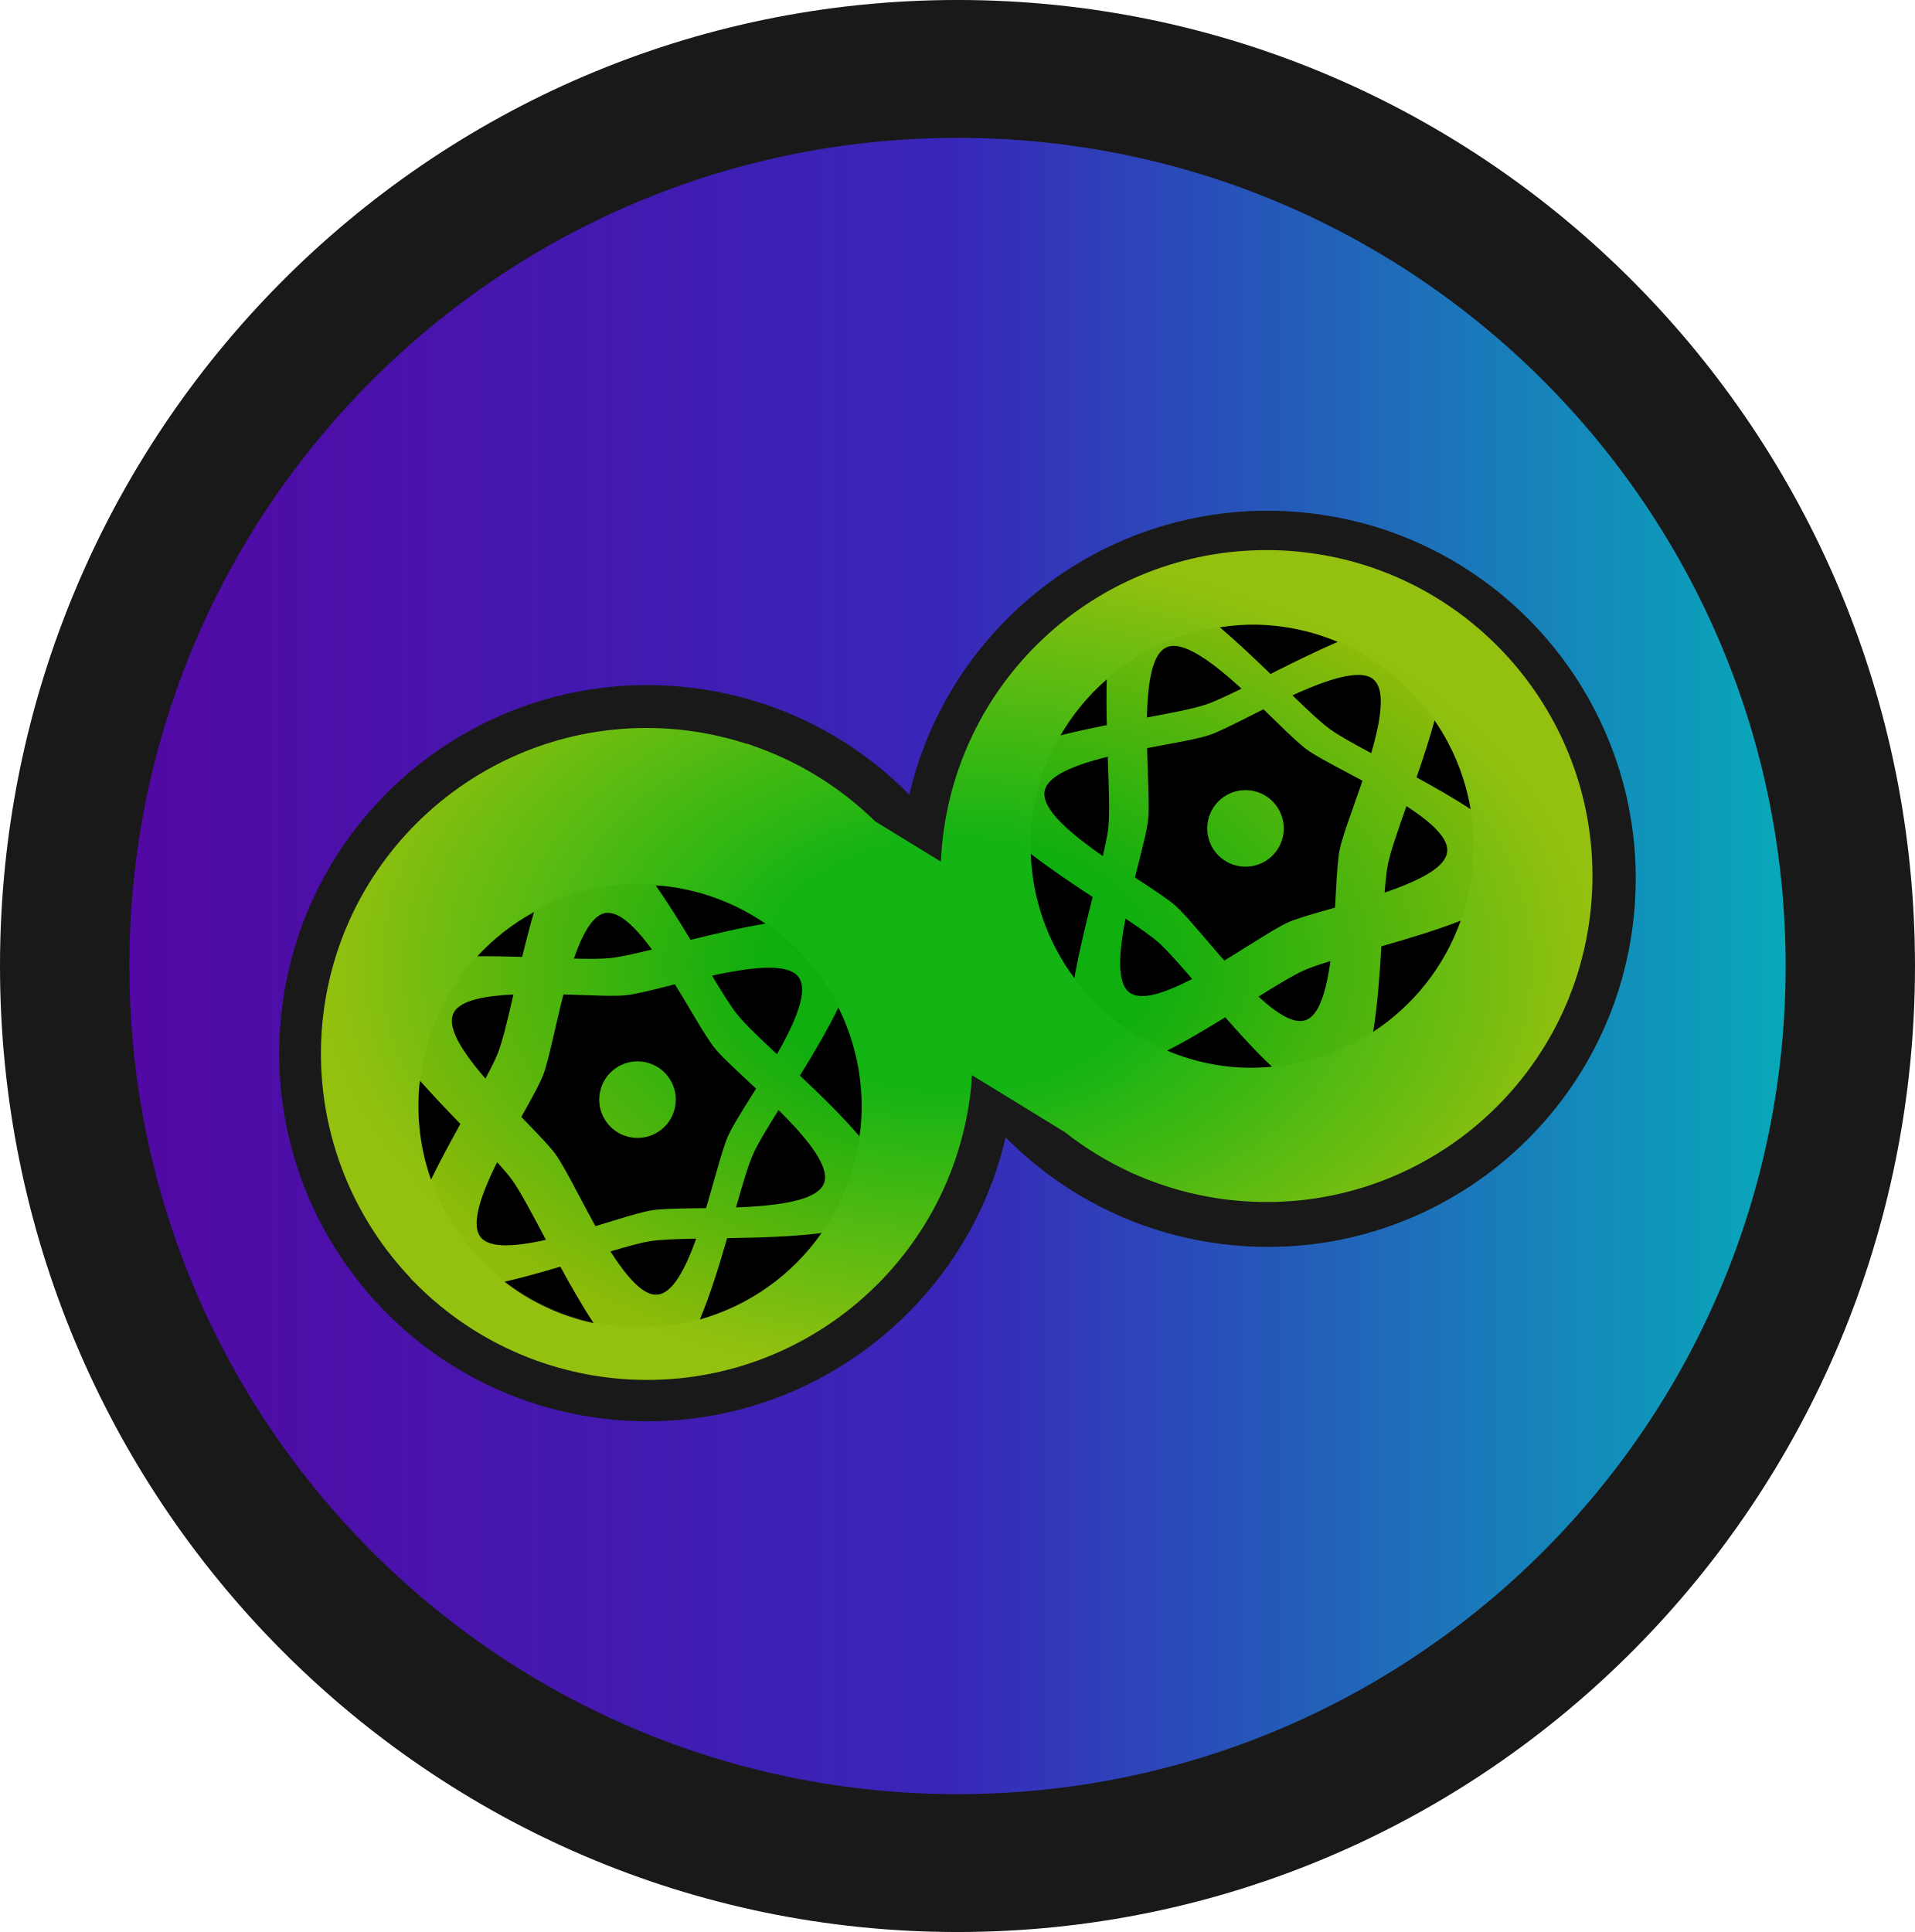
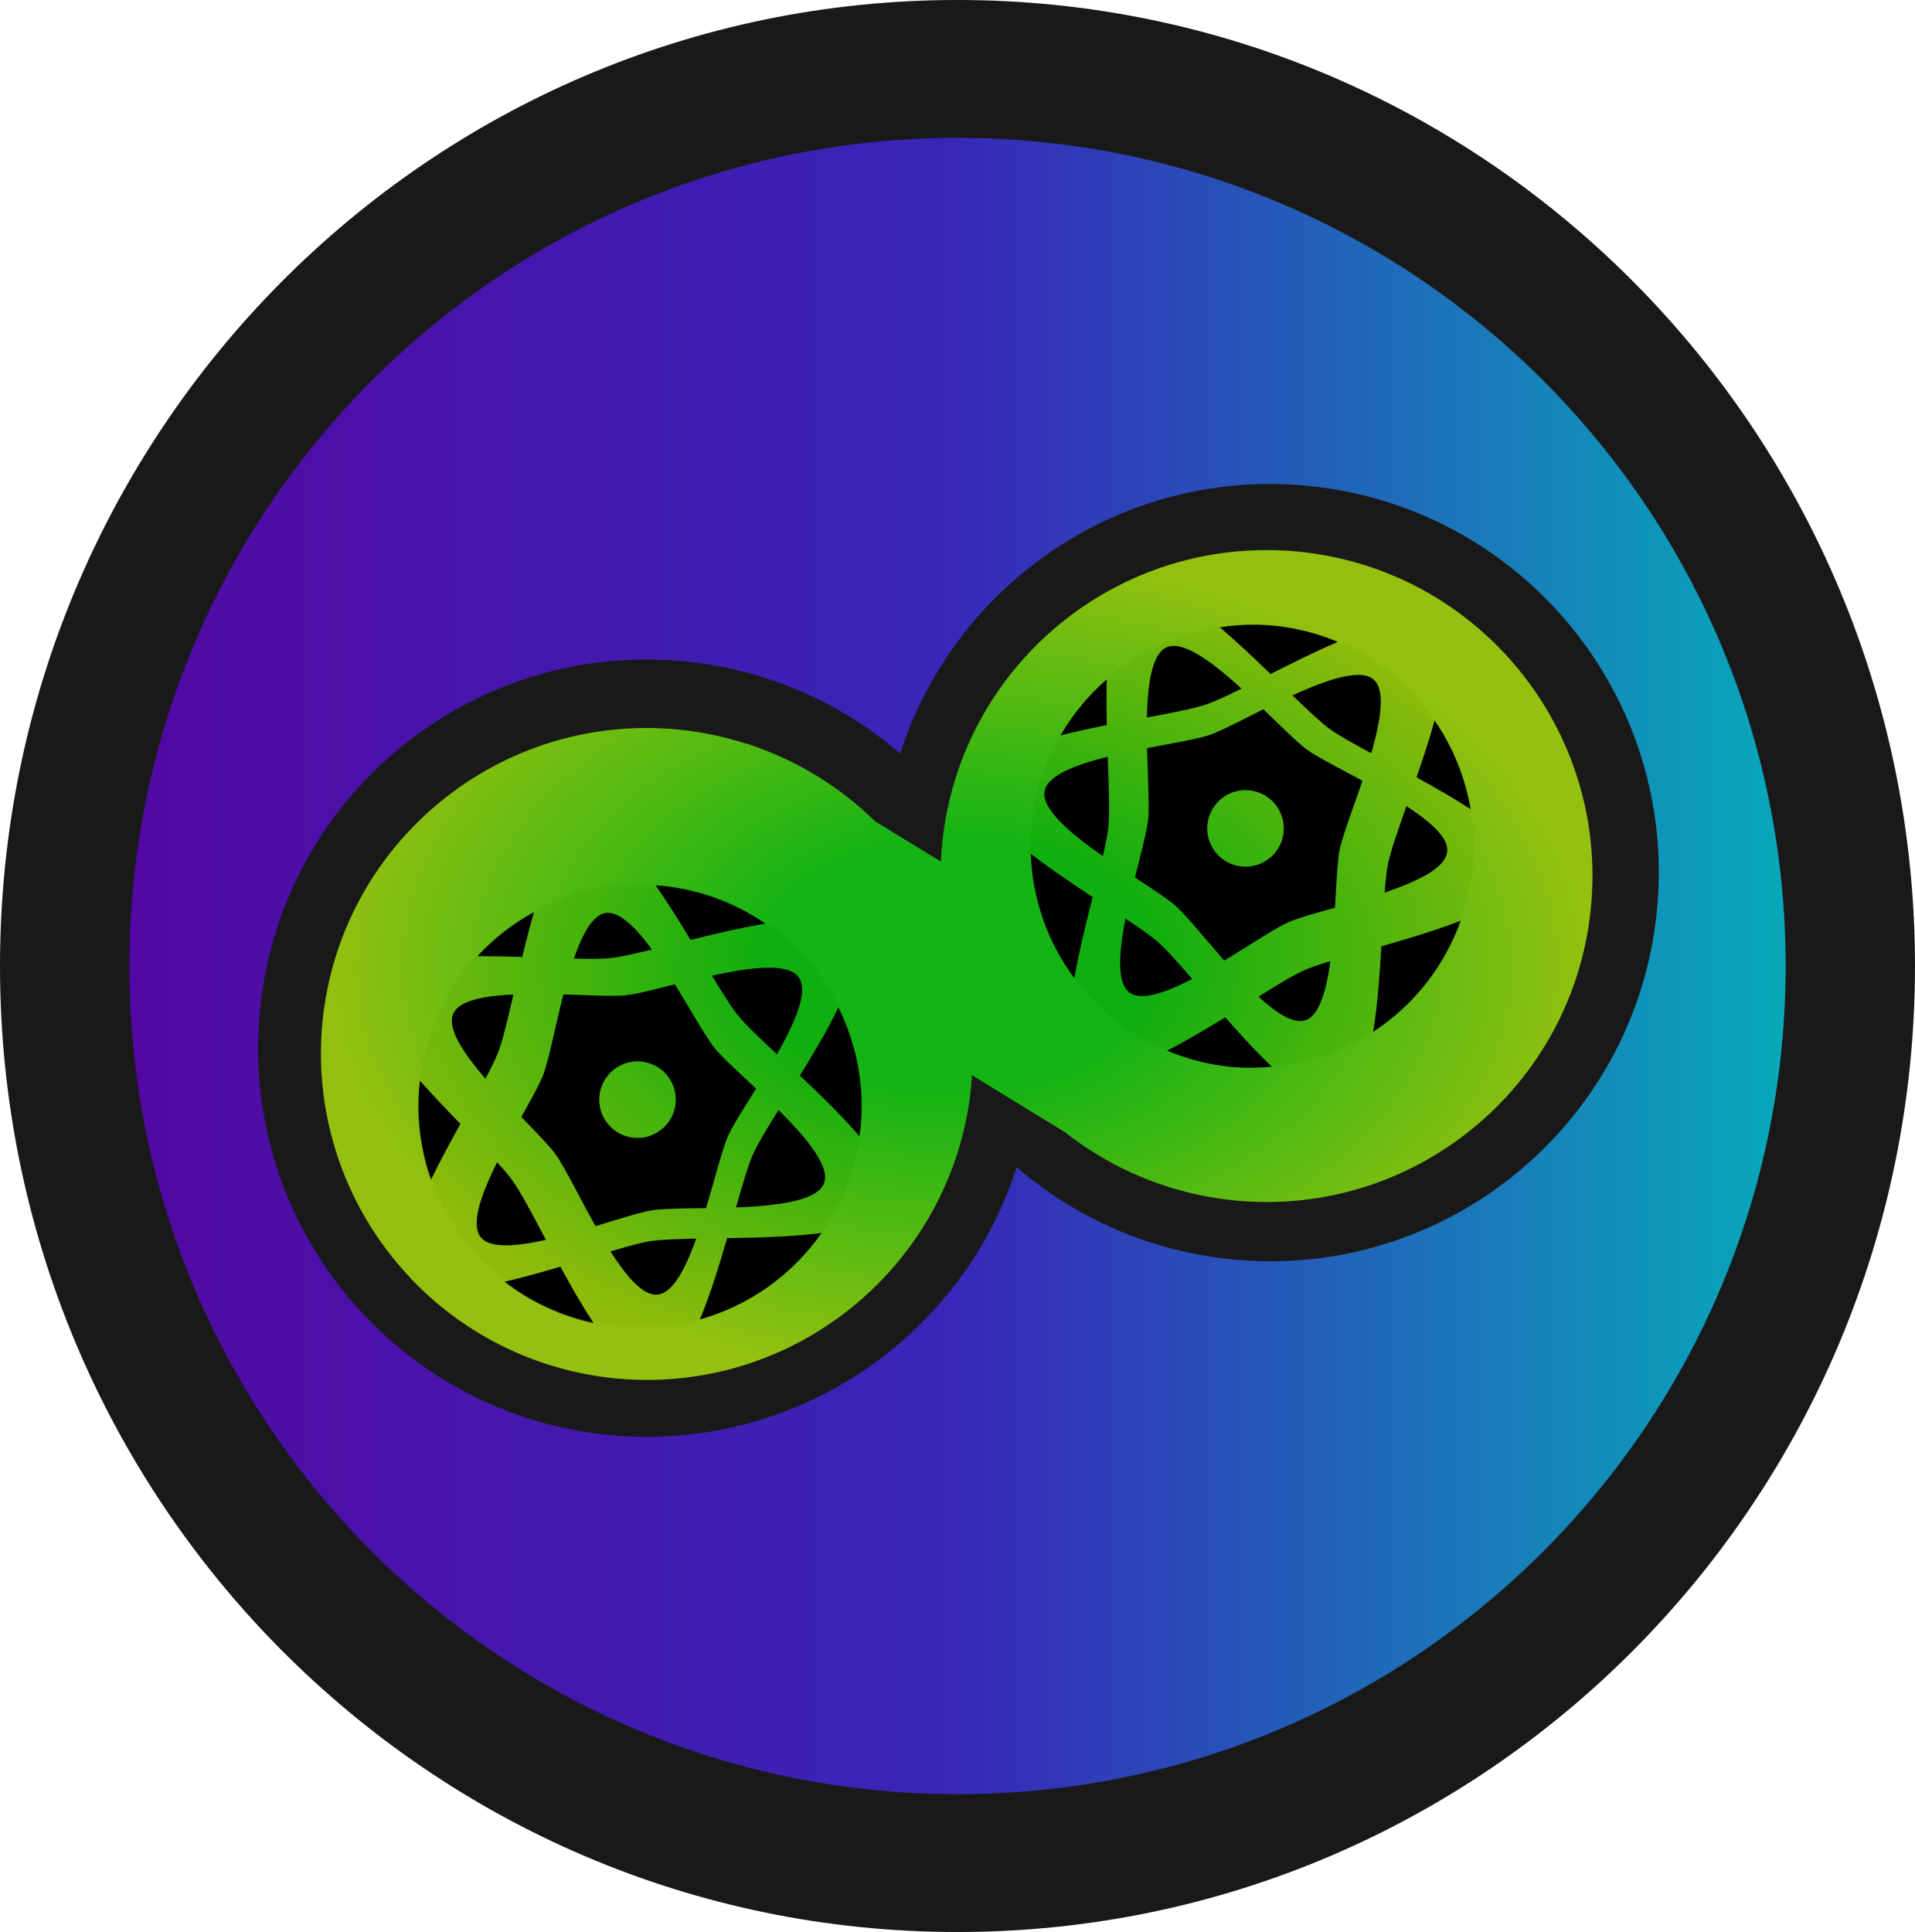
<svg xmlns="http://www.w3.org/2000/svg" xmlns:xlink="http://www.w3.org/1999/xlink" width="63.375mm" height="63.939mm" viewBox="0 0 63.375 63.939" version="1.1" id="svg5">
  <defs id="defs2">
    <linearGradient id="linearGradient8861">
      <stop style="stop-color:#11db13;stop-opacity:0.797;" offset="0.298" id="stop8857" />
      <stop style="stop-color:#b3ea0d;stop-opacity:0.8;" offset="1" id="stop8859" />
    </linearGradient>
    <linearGradient id="linearGradient4805">
      <stop style="stop-color:#6a00df;stop-opacity:0.698;" offset="0" id="stop4801" />
      <stop style="stop-color:#462dfd;stop-opacity:0.702;" offset="0.495" id="stop4809" />
      <stop style="stop-color:#00e6ff;stop-opacity:0.698;" offset="1" id="stop4803" />
    </linearGradient>
    <linearGradient xlink:href="#linearGradient4805" id="linearGradient4807" x1="30.936" y1="82.859" x2="82.874" y2="82.859" gradientUnits="userSpaceOnUse" gradientTransform="matrix(1.055338,0,0,1.055338,-3.007305,-4.088698)" />
    <radialGradient xlink:href="#linearGradient8861" id="radialGradient8863" cx="60.393" cy="137.687" fx="60.393" fy="137.687" r="21.042" gradientTransform="matrix(1,0,0,0.6525907,-2.450139,-7.562632)" gradientUnits="userSpaceOnUse" />
  </defs>
  <g id="layer1" transform="translate(-25.35899,-51.38539)">
    <ellipse style="fill:#191919;fill-opacity:1;stroke-width:0.545" id="path273-3" cx="57.047" cy="83.355" rx="31.688" ry="31.97" />
    <circle style="fill:url(#linearGradient4807);fill-opacity:1;stroke-width:0.47" id="path273" cx="57.047" cy="83.355" r="27.407" />
-     <g id="g12450" transform="translate(-0.3376528,0.4269233)">
-       <circle style="fill:#191919;fill-opacity:1;stroke-width:0.209" id="path273-5-0" cx="-75.294" cy="-72.898" r="12.181" transform="rotate(-174.277)" />
-       <circle style="fill:#191919;fill-opacity:1;stroke-width:0.209" id="path273-5-0-9" cx="-55.441" cy="-80.687" r="12.181" transform="rotate(-174.277)" />
-       <g id="g8913" transform="translate(-0.5852355,0.604479)">
+     <g id="g12969">
+       <circle style="fill:#191919;fill-opacity:1;stroke-width:0.22" id="path273-5-0-9" cx="-55.112" cy="-80.982" r="12.861" transform="rotate(-174.277)" />
+       <circle style="fill:#191919;fill-opacity:1;stroke-width:0.22" id="path273-5-0-9-9" cx="-75.063" cy="-73.144" r="12.861" transform="rotate(-174.277)" />
+       <g id="g8913" transform="translate(-0.9228883,1.031402)">
        <circle style="fill:#000000;stroke-width:0.126" id="path273-5-3-6" cx="-55.907" cy="-81.77" r="7.336" transform="rotate(-174.277)" />
        <circle style="fill:#000000;stroke-width:0.126" id="path273-5-3-6-8" cx="-75.194" cy="-71.21" r="7.336" transform="rotate(-174.277)" />
        <path id="path506-6-2" style="fill:url(#radialGradient8863);fill-opacity:1;stroke-width:0.34" d="m 68.216,68.559 a 10.788,10.788 0 0 0 -10.753,9.713 10.788,10.788 0 0 0 -0.043,0.597 l -2.177,-1.334 a 10.788,10.788 0 0 0 -4.128,-2.529 c -0.046,-0.025 -0.093,-0.038 -0.14,-0.041 a 10.788,10.788 0 0 0 -2.21,-0.464 10.788,10.788 0 0 0 -11.81,9.658 10.788,10.788 0 0 0 2.897,8.474 c 0.009,0.013 0.018,0.027 0.028,0.039 0.027,0.034 0.058,0.064 0.091,0.092 a 10.788,10.788 0 0 0 6.642,3.204 10.788,10.788 0 0 0 11.81,-9.658 10.788,10.788 0 0 0 0.024,-0.374 l 3.078,1.887 a 10.788,10.788 0 0 0 2.146,1.315 l 0.023,0.015 c 0.035,0.021 0.07,0.035 0.106,0.044 a 10.788,10.788 0 0 0 3.321,0.883 10.788,10.788 0 0 0 11.809,-9.658 10.788,10.788 0 0 0 -9.658,-11.81 10.788,10.788 0 0 0 -1.057,-0.054 z m -0.312,2.469 a 7.336,7.336 0 0 1 0.548,0.034 7.336,7.336 0 0 1 2.103,0.535 c -0.747,0.322 -1.521,0.707 -2.226,1.062 -0.535,-0.518 -1.11,-1.062 -1.676,-1.544 a 7.336,7.336 0 0 1 1.252,-0.088 z m -2.801,0.702 c 0.019,-4.5e-4 0.039,-5.1e-4 0.059,5.1e-4 0.02,0.001 0.04,0.003 0.061,0.005 0.021,0.002 0.042,0.006 0.063,0.01 0.021,0.004 0.043,0.009 0.065,0.014 0.022,0.005 0.044,0.012 0.067,0.019 0.022,0.007 0.045,0.014 0.068,0.022 0.046,0.016 0.093,0.035 0.141,0.057 0.048,0.021 0.097,0.045 0.147,0.071 0.05,0.026 0.101,0.054 0.152,0.085 0.051,0.03 0.104,0.063 0.157,0.097 0.053,0.034 0.107,0.07 0.161,0.108 0.054,0.038 0.109,0.077 0.164,0.118 0.055,0.041 0.11,0.084 0.166,0.128 0.056,0.044 0.112,0.089 0.169,0.135 0.057,0.046 0.114,0.093 0.171,0.142 0.057,0.048 0.114,0.098 0.171,0.148 0.057,0.05 0.114,0.101 0.171,0.152 0.038,0.034 0.075,0.069 0.112,0.103 -0.482,0.238 -0.891,0.43 -1.18,0.527 -0.407,0.138 -1.121,0.273 -1.95,0.428 0.001,-0.058 0.002,-0.116 0.005,-0.173 0.002,-0.075 0.006,-0.149 0.009,-0.222 0.003,-0.073 0.007,-0.145 0.014,-0.215 0.005,-0.071 0.011,-0.141 0.018,-0.209 0.007,-0.068 0.014,-0.135 0.022,-0.201 0.008,-0.066 0.018,-0.13 0.027,-0.192 0.011,-0.062 0.022,-0.122 0.034,-0.181 0.012,-0.059 0.025,-0.115 0.039,-0.17 0.015,-0.054 0.03,-0.107 0.046,-0.157 0.016,-0.05 0.034,-0.098 0.053,-0.143 0.009,-0.023 0.019,-0.044 0.029,-0.066 0.01,-0.021 0.021,-0.042 0.032,-0.061 0.011,-0.02 0.021,-0.04 0.033,-0.058 0.011,-0.018 0.023,-0.036 0.035,-0.053 0.012,-0.017 0.024,-0.033 0.037,-0.049 0.013,-0.016 0.026,-0.03 0.039,-0.045 0.014,-0.014 0.027,-0.027 0.042,-0.039 0.014,-0.012 0.029,-0.024 0.043,-0.035 0.015,-0.011 0.03,-0.021 0.046,-0.029 0.016,-0.009 0.032,-0.017 0.048,-0.024 0.017,-0.007 0.033,-0.014 0.05,-0.02 0.017,-0.005 0.035,-0.01 0.053,-0.014 0.018,-0.004 0.037,-0.007 0.055,-0.009 0.019,-0.002 0.037,-0.003 0.057,-0.004 z m 6.136,0.959 c 0.024,2.2e-4 0.047,8.9e-4 0.069,0.002 0.023,0.001 0.045,0.003 0.066,0.006 0.022,0.003 0.042,0.006 0.062,0.01 0.021,0.004 0.041,0.008 0.06,0.013 0.019,0.005 0.038,0.011 0.056,0.017 0.018,0.006 0.036,0.013 0.053,0.021 0.017,0.008 0.034,0.016 0.05,0.025 0.016,0.009 0.031,0.018 0.046,0.029 0.015,0.01 0.029,0.022 0.042,0.034 0.013,0.012 0.026,0.024 0.038,0.038 0.012,0.013 0.024,0.027 0.035,0.042 0.011,0.015 0.021,0.03 0.031,0.046 0.01,0.016 0.019,0.033 0.028,0.05 0.008,0.017 0.017,0.036 0.024,0.054 0.007,0.019 0.015,0.037 0.021,0.057 0.007,0.02 0.012,0.041 0.018,0.061 0.005,0.021 0.01,0.042 0.014,0.065 0.004,0.022 0.008,0.045 0.011,0.069 0.003,0.023 0.006,0.046 0.008,0.071 0.004,0.049 0.007,0.1 0.008,0.152 9.3e-4,0.052 -7e-5,0.107 -0.004,0.163 -0.003,0.056 -0.007,0.115 -0.013,0.174 -0.006,0.059 -0.013,0.12 -0.022,0.183 -0.009,0.062 -0.019,0.126 -0.03,0.191 -0.012,0.065 -0.025,0.131 -0.039,0.198 -0.014,0.067 -0.03,0.135 -0.046,0.205 -0.016,0.069 -0.034,0.139 -0.052,0.21 -0.018,0.071 -0.037,0.142 -0.057,0.214 -0.018,0.063 -0.036,0.127 -0.054,0.191 -0.584,-0.312 -1.079,-0.586 -1.367,-0.796 -0.301,-0.219 -0.735,-0.629 -1.238,-1.117 0.016,-0.008 0.033,-0.016 0.049,-0.023 0.07,-0.032 0.139,-0.064 0.209,-0.094 0.069,-0.031 0.139,-0.06 0.208,-0.089 0.069,-0.029 0.137,-0.057 0.205,-0.084 0.068,-0.027 0.136,-0.053 0.202,-0.079 0.067,-0.025 0.132,-0.049 0.197,-0.071 0.065,-0.023 0.129,-0.044 0.192,-0.064 0.063,-0.02 0.125,-0.038 0.186,-0.055 0.061,-0.017 0.12,-0.032 0.178,-0.045 0.058,-0.014 0.115,-0.025 0.171,-0.035 0.055,-0.01 0.109,-0.018 0.162,-0.024 0.052,-0.006 0.103,-0.01 0.151,-0.012 0.024,-9.5e-4 0.048,-6.8e-4 0.072,-5.2e-4 z m -8.329,0.149 c -0.014,0.494 -0.01,1.007 0.002,1.513 -0.515,0.103 -1.036,0.214 -1.532,0.34 a 7.336,7.336 0 0 1 1.53,-1.853 z m 5.188,0.992 c 0.159,0.154 0.319,0.309 0.465,0.451 0.099,0.096 0.195,0.189 0.286,0.276 0.091,0.087 0.179,0.17 0.26,0.245 0.082,0.075 0.159,0.144 0.229,0.204 0.035,0.03 0.069,0.058 0.101,0.084 0.032,0.026 0.063,0.05 0.092,0.071 0.029,0.021 0.061,0.043 0.096,0.066 0.035,0.023 0.072,0.047 0.111,0.071 0.079,0.049 0.168,0.101 0.265,0.156 0.097,0.055 0.202,0.112 0.313,0.173 0.111,0.06 0.229,0.123 0.351,0.188 0.222,0.118 0.462,0.245 0.705,0.376 -0.024,0.071 -0.048,0.142 -0.072,0.212 -0.099,0.288 -0.199,0.568 -0.291,0.829 -0.046,0.13 -0.09,0.256 -0.131,0.375 -0.041,0.12 -0.079,0.234 -0.113,0.34 -0.034,0.106 -0.064,0.204 -0.089,0.294 -0.013,0.045 -0.024,0.087 -0.034,0.127 -0.01,0.04 -0.019,0.078 -0.026,0.113 -0.007,0.035 -0.013,0.073 -0.02,0.114 -0.006,0.041 -0.012,0.085 -0.018,0.131 -0.011,0.092 -0.021,0.194 -0.03,0.305 -0.009,0.111 -0.018,0.23 -0.026,0.357 -0.008,0.126 -0.015,0.259 -0.024,0.397 -0.011,0.191 -0.023,0.401 -0.035,0.607 -0.097,0.027 -0.201,0.058 -0.294,0.084 -0.133,0.038 -0.261,0.073 -0.382,0.109 -0.121,0.035 -0.236,0.07 -0.342,0.103 -0.106,0.033 -0.204,0.066 -0.292,0.097 -0.044,0.016 -0.085,0.03 -0.124,0.045 -0.038,0.015 -0.074,0.03 -0.107,0.044 -0.033,0.015 -0.068,0.031 -0.105,0.05 -0.037,0.018 -0.076,0.039 -0.117,0.061 -0.082,0.044 -0.171,0.095 -0.267,0.151 -0.096,0.056 -0.199,0.119 -0.306,0.185 -0.108,0.066 -0.221,0.136 -0.338,0.209 -0.235,0.147 -0.486,0.305 -0.745,0.465 -0.081,0.05 -0.163,0.099 -0.245,0.148 -0.056,-0.064 -0.113,-0.128 -0.168,-0.192 -0.2,-0.23 -0.393,-0.457 -0.573,-0.667 -0.09,-0.105 -0.177,-0.206 -0.26,-0.301 -0.083,-0.095 -0.162,-0.185 -0.237,-0.268 -0.075,-0.083 -0.145,-0.158 -0.21,-0.224 -0.033,-0.033 -0.064,-0.064 -0.094,-0.093 -0.03,-0.029 -0.058,-0.055 -0.085,-0.079 -0.027,-0.024 -0.057,-0.049 -0.089,-0.074 -0.032,-0.026 -0.067,-0.053 -0.104,-0.081 -0.074,-0.056 -0.158,-0.116 -0.249,-0.179 -0.091,-0.064 -0.191,-0.131 -0.296,-0.201 -0.105,-0.07 -0.216,-0.143 -0.332,-0.219 -0.082,-0.054 -0.174,-0.114 -0.26,-0.171 0.053,-0.214 0.107,-0.429 0.157,-0.626 0.034,-0.134 0.066,-0.263 0.097,-0.386 0.03,-0.123 0.057,-0.239 0.082,-0.348 0.024,-0.109 0.045,-0.21 0.062,-0.301 0.009,-0.046 0.016,-0.089 0.022,-0.13 0.006,-0.041 0.011,-0.079 0.016,-0.115 0.004,-0.036 0.007,-0.074 0.01,-0.116 0.002,-0.041 0.004,-0.086 0.006,-0.132 0.002,-0.093 0.003,-0.196 0.003,-0.307 -7.9e-4,-0.111 -0.003,-0.231 -0.007,-0.358 -0.003,-0.126 -0.008,-0.259 -0.012,-0.397 -0.01,-0.277 -0.021,-0.573 -0.029,-0.878 -0.002,-0.062 -0.003,-0.124 -0.004,-0.187 0.268,-0.052 0.533,-0.101 0.778,-0.147 0.136,-0.025 0.267,-0.05 0.391,-0.074 0.124,-0.024 0.242,-0.048 0.35,-0.071 0.109,-0.024 0.209,-0.047 0.299,-0.07 0.045,-0.011 0.087,-0.023 0.127,-0.035 0.04,-0.011 0.077,-0.023 0.111,-0.034 0.034,-0.011 0.07,-0.025 0.109,-0.04 0.039,-0.015 0.079,-0.032 0.122,-0.05 0.086,-0.036 0.179,-0.079 0.28,-0.126 0.101,-0.047 0.208,-0.1 0.321,-0.156 0.113,-0.056 0.233,-0.116 0.356,-0.178 0.192,-0.097 0.401,-0.202 0.609,-0.306 z m 5.662,0.368 a 7.336,7.336 0 0 1 1.192,2.936 c -0.553,-0.362 -1.176,-0.717 -1.79,-1.052 0.214,-0.62 0.427,-1.266 0.597,-1.885 z m -10.818,1.198 c 0.035,0.988 0.071,1.856 0.02,2.34 -0.025,0.238 -0.094,0.568 -0.182,0.949 -0.058,-0.041 -0.117,-0.081 -0.175,-0.122 -0.063,-0.045 -0.124,-0.089 -0.186,-0.134 -0.061,-0.045 -0.122,-0.09 -0.181,-0.135 -0.059,-0.045 -0.118,-0.09 -0.176,-0.135 -0.057,-0.045 -0.114,-0.09 -0.168,-0.135 -0.055,-0.045 -0.109,-0.09 -0.161,-0.135 -0.052,-0.045 -0.102,-0.09 -0.151,-0.134 -0.049,-0.045 -0.096,-0.089 -0.141,-0.133 -0.045,-0.044 -0.088,-0.088 -0.129,-0.132 -0.041,-0.044 -0.08,-0.087 -0.116,-0.13 -0.036,-0.043 -0.07,-0.085 -0.101,-0.128 -0.031,-0.042 -0.06,-0.084 -0.086,-0.126 -0.013,-0.021 -0.025,-0.041 -0.037,-0.061 -0.012,-0.02 -0.022,-0.041 -0.033,-0.061 -0.011,-0.02 -0.019,-0.04 -0.028,-0.06 -0.009,-0.02 -0.016,-0.04 -0.023,-0.059 -0.007,-0.019 -0.013,-0.039 -0.018,-0.058 -0.005,-0.019 -0.01,-0.038 -0.014,-0.057 -0.003,-0.019 -0.006,-0.038 -0.008,-0.057 -0.002,-0.019 -0.004,-0.037 -0.004,-0.056 -1.14e-4,-0.018 6.9e-4,-0.036 0.002,-0.054 0.002,-0.018 0.005,-0.036 0.008,-0.053 0.004,-0.018 0.008,-0.035 0.013,-0.053 0.006,-0.017 0.011,-0.034 0.019,-0.051 0.007,-0.017 0.016,-0.034 0.025,-0.051 0.009,-0.017 0.019,-0.032 0.029,-0.049 0.011,-0.016 0.023,-0.032 0.035,-0.048 0.012,-0.016 0.025,-0.031 0.039,-0.046 0.014,-0.015 0.029,-0.031 0.044,-0.046 0.016,-0.015 0.032,-0.03 0.049,-0.045 0.017,-0.015 0.035,-0.029 0.053,-0.043 0.019,-0.014 0.038,-0.029 0.058,-0.043 0.04,-0.028 0.082,-0.056 0.128,-0.083 0.045,-0.027 0.093,-0.053 0.143,-0.079 0.05,-0.026 0.103,-0.051 0.157,-0.075 0.055,-0.025 0.111,-0.049 0.169,-0.072 0.059,-0.024 0.119,-0.046 0.181,-0.069 0.062,-0.022 0.125,-0.044 0.191,-0.066 0.065,-0.021 0.132,-0.042 0.201,-0.062 0.068,-0.02 0.137,-0.04 0.208,-0.06 0.07,-0.019 0.142,-0.039 0.214,-0.058 0.043,-0.011 0.087,-0.022 0.131,-0.033 z m 4.549,1.107 a 1.267,1.267 0 0 0 -1.227,0.996 1.267,1.267 0 0 0 0.966,1.509 1.267,1.267 0 0 0 1.509,-0.966 1.267,1.267 0 0 0 -0.966,-1.509 1.267,1.267 0 0 0 -0.282,-0.029 z m 5.338,0.53 c 0.06,0.039 0.119,0.079 0.177,0.118 0.059,0.04 0.116,0.079 0.172,0.119 0.056,0.04 0.11,0.08 0.163,0.12 0.053,0.04 0.104,0.08 0.152,0.12 0.049,0.04 0.095,0.08 0.14,0.119 0.045,0.04 0.087,0.08 0.127,0.119 0.04,0.04 0.078,0.079 0.113,0.118 0.035,0.039 0.068,0.079 0.097,0.117 0.015,0.019 0.029,0.038 0.042,0.058 0.013,0.019 0.026,0.039 0.038,0.058 0.012,0.019 0.023,0.038 0.034,0.057 0.01,0.019 0.02,0.038 0.028,0.057 0.009,0.019 0.017,0.038 0.024,0.057 0.007,0.019 0.014,0.037 0.019,0.056 0.005,0.019 0.01,0.037 0.013,0.056 0.004,0.018 0.007,0.037 0.008,0.055 0.002,0.018 0.003,0.036 0.003,0.054 1.3e-4,0.018 -3.5e-4,0.036 -0.003,0.054 -0.002,0.018 -0.005,0.036 -0.009,0.053 -0.004,0.018 -0.009,0.035 -0.015,0.052 -0.006,0.017 -0.013,0.035 -0.02,0.052 -0.008,0.017 -0.016,0.035 -0.025,0.052 -0.009,0.017 -0.019,0.034 -0.03,0.051 -0.011,0.017 -0.023,0.034 -0.035,0.05 -0.013,0.017 -0.026,0.034 -0.04,0.05 -0.014,0.017 -0.029,0.032 -0.044,0.049 -0.016,0.016 -0.033,0.033 -0.05,0.049 -0.017,0.016 -0.035,0.032 -0.053,0.048 -0.037,0.032 -0.077,0.063 -0.12,0.094 -0.043,0.031 -0.087,0.061 -0.135,0.091 -0.048,0.03 -0.098,0.06 -0.15,0.089 -0.052,0.029 -0.106,0.059 -0.162,0.087 -0.056,0.029 -0.114,0.057 -0.174,0.085 -0.06,0.028 -0.121,0.056 -0.184,0.083 -0.063,0.027 -0.128,0.054 -0.194,0.081 -0.066,0.027 -0.133,0.053 -0.201,0.079 -0.068,0.026 -0.138,0.051 -0.208,0.076 -0.07,0.025 -0.142,0.05 -0.213,0.075 -0.003,9.3e-4 -0.006,0.002 -0.008,0.003 0.029,-0.376 0.061,-0.7 0.107,-0.928 0.085,-0.426 0.33,-1.125 0.615,-1.934 z m -12.434,1.578 c 0.64,0.493 1.367,0.982 2.048,1.43 -0.217,0.86 -0.451,1.802 -0.605,2.687 a 7.336,7.336 0 0 1 -1.444,-4.117 z m -12.412,1.046 a 7.336,7.336 0 0 1 0.21,0.013 7.336,7.336 0 0 1 3.419,1.252 c -0.802,0.132 -1.667,0.336 -2.475,0.537 -0.366,-0.606 -0.758,-1.235 -1.155,-1.802 z m -4.028,0.883 c -0.142,0.482 -0.271,0.986 -0.391,1.483 -0.487,-0.015 -0.99,-0.026 -1.483,-0.023 a 7.336,7.336 0 0 1 1.874,-1.46 z m 2.425,0.026 c 0.018,-9.4e-4 0.036,-9.1e-4 0.054,0 v 5.2e-4 c 0.018,9.4e-4 0.037,0.003 0.055,0.005 0.019,0.003 0.037,0.007 0.056,0.011 0.019,0.005 0.038,0.01 0.057,0.016 0.019,0.006 0.039,0.013 0.058,0.021 0.019,0.008 0.038,0.017 0.058,0.026 0.019,0.009 0.039,0.02 0.059,0.03 0.02,0.011 0.04,0.022 0.06,0.035 0.02,0.012 0.04,0.025 0.06,0.039 0.04,0.028 0.081,0.058 0.121,0.091 0.041,0.033 0.083,0.068 0.124,0.106 0.042,0.038 0.083,0.079 0.125,0.121 0.042,0.043 0.084,0.088 0.126,0.134 0.042,0.047 0.085,0.096 0.128,0.146 0.043,0.051 0.085,0.103 0.128,0.157 0.043,0.054 0.086,0.109 0.128,0.166 0.027,0.035 0.053,0.072 0.079,0.108 -0.568,0.14 -1.053,0.249 -1.376,0.283 -0.286,0.03 -0.706,0.03 -1.205,0.017 0.002,-0.005 0.004,-0.011 0.006,-0.017 0.023,-0.067 0.047,-0.133 0.071,-0.197 0.024,-0.064 0.049,-0.128 0.074,-0.189 0.025,-0.061 0.05,-0.12 0.076,-0.178 0.026,-0.058 0.052,-0.113 0.079,-0.166 0.027,-0.053 0.054,-0.105 0.082,-0.154 0.028,-0.049 0.056,-0.096 0.085,-0.14 0.029,-0.044 0.058,-0.085 0.088,-0.124 0.015,-0.019 0.03,-0.038 0.045,-0.056 0.015,-0.018 0.031,-0.035 0.046,-0.051 0.015,-0.016 0.031,-0.033 0.047,-0.048 0.016,-0.015 0.032,-0.029 0.048,-0.042 0.016,-0.013 0.032,-0.026 0.049,-0.038 0.016,-0.012 0.033,-0.022 0.05,-0.033 0.017,-0.01 0.033,-0.019 0.05,-0.027 0.017,-0.008 0.034,-0.016 0.051,-0.023 0.017,-0.006 0.034,-0.012 0.052,-0.017 0.017,-0.005 0.035,-0.008 0.053,-0.011 0.018,-0.003 0.036,-0.005 0.054,-0.005 z m 17.15,0.189 c 0.463,0.308 0.849,0.576 1.083,0.782 0.278,0.244 0.669,0.688 1.122,1.214 -0.027,0.014 -0.054,0.028 -0.08,0.042 -0.065,0.033 -0.129,0.065 -0.193,0.096 -0.064,0.031 -0.128,0.061 -0.19,0.089 -0.062,0.028 -0.124,0.056 -0.185,0.081 -0.061,0.025 -0.121,0.049 -0.18,0.072 -0.059,0.022 -0.117,0.043 -0.174,0.062 -0.057,0.019 -0.112,0.036 -0.166,0.051 -0.054,0.015 -0.108,0.028 -0.159,0.038 -0.051,0.011 -0.101,0.019 -0.15,0.025 -0.024,0.003 -0.048,0.006 -0.071,0.007 -0.023,0.002 -0.047,0.003 -0.069,0.004 -0.023,6.8e-4 -0.045,0.001 -0.066,5.1e-4 -0.022,-5.5e-4 -0.043,-0.002 -0.064,-0.004 -0.021,-0.002 -0.041,-0.004 -0.061,-0.008 -0.02,-0.003 -0.039,-0.007 -0.058,-0.011 -0.019,-0.005 -0.037,-0.01 -0.055,-0.016 -0.018,-0.006 -0.035,-0.013 -0.052,-0.021 -0.017,-0.007 -0.033,-0.015 -0.049,-0.024 -0.016,-0.009 -0.031,-0.019 -0.045,-0.029 -0.015,-0.011 -0.028,-0.022 -0.041,-0.034 -0.013,-0.012 -0.026,-0.025 -0.039,-0.039 l -0.002,0.001 c -0.012,-0.014 -0.024,-0.028 -0.035,-0.043 -0.011,-0.015 -0.021,-0.031 -0.032,-0.048 -0.01,-0.017 -0.02,-0.033 -0.029,-0.051 -0.009,-0.018 -0.018,-0.037 -0.026,-0.056 -0.008,-0.019 -0.016,-0.039 -0.023,-0.059 -0.007,-0.02 -0.014,-0.041 -0.02,-0.063 -0.006,-0.022 -0.012,-0.044 -0.018,-0.067 -0.006,-0.023 -0.01,-0.046 -0.015,-0.07 -0.009,-0.048 -0.016,-0.098 -0.021,-0.15 -0.006,-0.052 -0.01,-0.107 -0.012,-0.163 -0.002,-0.056 -0.003,-0.114 -0.003,-0.174 9.2e-4,-0.06 0.002,-0.122 0.006,-0.184 0.003,-0.063 0.008,-0.127 0.013,-0.193 0.005,-0.066 0.013,-0.133 0.021,-0.202 0.008,-0.068 0.017,-0.137 0.027,-0.208 0.01,-0.07 0.021,-0.141 0.033,-0.213 0.012,-0.072 0.025,-0.145 0.038,-0.219 0.013,-0.071 0.026,-0.143 0.041,-0.214 z m 11.093,0.07 a 7.336,7.336 0 0 1 -2.896,3.678 c 0.143,-0.882 0.216,-1.894 0.271,-2.831 0.872,-0.249 1.81,-0.529 2.625,-0.847 z m -4.313,1.334 c -0.004,0.032 -0.008,0.065 -0.013,0.097 -0.01,0.072 -0.021,0.143 -0.033,0.213 -0.011,0.07 -0.024,0.139 -0.037,0.207 -0.013,0.068 -0.027,0.133 -0.041,0.198 -0.014,0.065 -0.029,0.128 -0.045,0.189 -0.016,0.061 -0.032,0.12 -0.05,0.177 -0.017,0.057 -0.036,0.112 -0.055,0.165 -0.019,0.053 -0.039,0.104 -0.06,0.152 -0.021,0.048 -0.043,0.094 -0.066,0.137 -0.011,0.022 -0.023,0.043 -0.035,0.063 -0.012,0.02 -0.024,0.04 -0.037,0.058 -0.013,0.019 -0.025,0.037 -0.038,0.054 -0.013,0.017 -0.026,0.034 -0.04,0.05 -0.013,0.016 -0.027,0.031 -0.041,0.045 -0.014,0.014 -0.029,0.028 -0.043,0.041 -0.015,0.013 -0.029,0.025 -0.044,0.036 -0.015,0.011 -0.031,0.021 -0.046,0.03 -0.016,0.009 -0.032,0.018 -0.048,0.025 -0.017,0.008 -0.033,0.014 -0.05,0.02 -0.017,0.006 -0.035,0.011 -0.052,0.015 -0.018,0.004 -0.035,0.007 -0.054,0.009 -0.018,0.002 -0.037,0.004 -0.056,0.004 -0.019,4.9e-4 -0.037,-2.6e-4 -0.057,-0.001 -0.019,-0.001 -0.039,-0.003 -0.059,-0.006 -0.02,-0.003 -0.04,-0.006 -0.06,-0.011 -0.02,-0.004 -0.041,-0.01 -0.061,-0.015 -0.021,-0.006 -0.042,-0.013 -0.063,-0.02 -0.021,-0.007 -0.043,-0.015 -0.065,-0.024 -0.022,-0.009 -0.044,-0.018 -0.066,-0.028 -0.044,-0.02 -0.089,-0.044 -0.135,-0.069 -0.046,-0.026 -0.093,-0.054 -0.14,-0.084 -0.047,-0.03 -0.095,-0.063 -0.144,-0.098 -0.049,-0.035 -0.098,-0.072 -0.147,-0.111 -0.05,-0.039 -0.1,-0.08 -0.15,-0.122 -0.051,-0.043 -0.101,-0.087 -0.152,-0.133 -0.031,-0.028 -0.063,-0.057 -0.094,-0.086 0.624,-0.39 1.16,-0.716 1.514,-0.873 0.209,-0.093 0.511,-0.194 0.865,-0.302 z m -18.615,0.219 c 0.06,-6.5e-4 0.118,3.7e-4 0.174,0.003 0.056,0.003 0.111,0.006 0.163,0.012 0.052,0.006 0.103,0.013 0.151,0.022 0.024,0.004 0.047,0.01 0.07,0.015 0.023,0.006 0.045,0.011 0.067,0.018 0.022,0.006 0.043,0.013 0.064,0.02 0.02,0.007 0.04,0.015 0.059,0.023 0.019,0.008 0.037,0.017 0.055,0.026 0.018,0.009 0.035,0.019 0.052,0.028 0.016,0.011 0.032,0.021 0.047,0.033 0.015,0.011 0.03,0.023 0.043,0.035 0.014,0.012 0.027,0.025 0.039,0.039 0.012,0.013 0.023,0.028 0.034,0.042 0.01,0.015 0.021,0.029 0.029,0.045 0.009,0.016 0.017,0.032 0.025,0.049 0.007,0.016 0.014,0.034 0.02,0.052 0.006,0.018 0.011,0.036 0.016,0.055 0.004,0.019 0.008,0.038 0.012,0.058 0.003,0.02 0.006,0.04 0.008,0.06 0.002,0.021 0.003,0.042 0.004,0.064 3.8e-4,0.022 7.77e-4,0.043 5.17e-4,0.066 1.5e-4,0.023 -0.003,0.045 -0.004,0.069 -0.002,0.023 -0.004,0.048 -0.007,0.072 -0.006,0.049 -0.015,0.099 -0.026,0.15 -0.011,0.051 -0.024,0.104 -0.039,0.158 -0.015,0.054 -0.033,0.11 -0.051,0.167 -0.019,0.057 -0.039,0.115 -0.061,0.174 -0.022,0.059 -0.046,0.119 -0.072,0.18 -0.026,0.061 -0.053,0.122 -0.081,0.185 -0.028,0.062 -0.059,0.126 -0.09,0.19 -0.031,0.064 -0.063,0.129 -0.097,0.194 -0.033,0.065 -0.067,0.131 -0.102,0.196 -0.035,0.066 -0.072,0.132 -0.109,0.198 -0.031,0.055 -0.063,0.11 -0.094,0.166 -0.568,-0.53 -1.048,-0.985 -1.301,-1.298 -0.221,-0.273 -0.513,-0.743 -0.847,-1.3 0.061,-0.013 0.123,-0.028 0.184,-0.041 0.075,-0.015 0.15,-0.031 0.224,-0.045 0.074,-0.014 0.148,-0.029 0.222,-0.042 0.073,-0.013 0.147,-0.026 0.219,-0.038 0.072,-0.012 0.143,-0.023 0.214,-0.032 0.07,-0.01 0.14,-0.019 0.208,-0.026 0.068,-0.008 0.135,-0.015 0.201,-0.021 0.066,-0.005 0.13,-0.01 0.193,-0.014 0.063,-0.003 0.124,-0.005 0.184,-0.005 z m -3.074,0.557 c 0.052,0.085 0.105,0.17 0.156,0.254 0.158,0.261 0.309,0.516 0.451,0.754 0.071,0.119 0.139,0.233 0.205,0.341 0.066,0.108 0.128,0.21 0.188,0.304 0.06,0.094 0.116,0.18 0.169,0.257 0.026,0.038 0.052,0.074 0.076,0.107 0.025,0.033 0.048,0.064 0.071,0.092 0.022,0.028 0.048,0.057 0.075,0.088 0.027,0.031 0.057,0.064 0.089,0.098 0.064,0.068 0.136,0.141 0.215,0.219 0.079,0.078 0.166,0.161 0.257,0.248 0.092,0.087 0.189,0.178 0.29,0.272 0.139,0.13 0.291,0.272 0.441,0.412 -0.091,0.145 -0.184,0.295 -0.269,0.43 -0.073,0.117 -0.144,0.23 -0.21,0.338 -0.066,0.108 -0.128,0.21 -0.184,0.306 -0.056,0.096 -0.107,0.186 -0.151,0.268 -0.022,0.041 -0.042,0.08 -0.061,0.117 -0.018,0.037 -0.035,0.072 -0.05,0.104 -0.014,0.033 -0.029,0.069 -0.044,0.107 -0.016,0.038 -0.031,0.08 -0.047,0.124 -0.031,0.088 -0.064,0.186 -0.097,0.292 -0.034,0.106 -0.067,0.22 -0.103,0.342 -0.036,0.121 -0.072,0.25 -0.11,0.383 -0.076,0.266 -0.156,0.552 -0.241,0.844 -0.029,0.099 -0.059,0.2 -0.089,0.3 -0.162,0.002 -0.32,0.005 -0.472,0.007 -0.138,0.002 -0.271,0.004 -0.397,0.007 -0.126,0.003 -0.246,0.006 -0.358,0.011 -0.111,0.005 -0.214,0.011 -0.306,0.018 -0.046,0.004 -0.09,0.008 -0.131,0.012 -0.041,0.005 -0.08,0.01 -0.115,0.015 -0.035,0.006 -0.074,0.013 -0.114,0.021 -0.041,0.008 -0.083,0.018 -0.129,0.028 -0.091,0.021 -0.19,0.047 -0.298,0.076 -0.107,0.03 -0.222,0.063 -0.343,0.099 -0.121,0.036 -0.249,0.075 -0.381,0.115 -0.193,0.059 -0.405,0.124 -0.614,0.187 -0.013,-0.023 -0.026,-0.045 -0.039,-0.068 -0.075,-0.135 -0.149,-0.271 -0.221,-0.405 -0.145,-0.268 -0.283,-0.531 -0.413,-0.776 -0.065,-0.122 -0.127,-0.24 -0.188,-0.351 -0.06,-0.111 -0.118,-0.216 -0.173,-0.313 -0.055,-0.097 -0.107,-0.185 -0.156,-0.265 -0.025,-0.04 -0.048,-0.077 -0.071,-0.112 -0.023,-0.035 -0.044,-0.066 -0.066,-0.095 -0.021,-0.029 -0.045,-0.06 -0.071,-0.092 -0.026,-0.032 -0.054,-0.066 -0.084,-0.102 -0.06,-0.071 -0.129,-0.147 -0.204,-0.229 -0.075,-0.082 -0.157,-0.17 -0.244,-0.261 -0.087,-0.091 -0.18,-0.188 -0.276,-0.287 -0.079,-0.081 -0.166,-0.172 -0.249,-0.257 0.041,-0.073 0.085,-0.153 0.124,-0.223 0.067,-0.121 0.133,-0.237 0.193,-0.348 0.061,-0.111 0.117,-0.216 0.169,-0.315 0.052,-0.099 0.098,-0.191 0.137,-0.275 0.02,-0.042 0.039,-0.082 0.055,-0.12 0.017,-0.038 0.032,-0.073 0.044,-0.107 0.013,-0.034 0.026,-0.07 0.039,-0.109 0.013,-0.039 0.026,-0.082 0.04,-0.126 0.027,-0.089 0.054,-0.188 0.082,-0.296 0.028,-0.108 0.057,-0.224 0.086,-0.347 0.029,-0.123 0.06,-0.253 0.091,-0.388 0.062,-0.27 0.128,-0.559 0.198,-0.856 0.035,-0.148 0.072,-0.298 0.11,-0.448 0.008,-0.032 0.017,-0.064 0.025,-0.097 0.26,0.008 0.518,0.018 0.757,0.026 0.138,0.005 0.272,0.01 0.398,0.013 0.126,0.004 0.246,0.006 0.357,0.007 0.111,8.9e-4 0.214,7e-5 0.307,-0.003 0.046,-0.001 0.09,-0.003 0.132,-0.006 0.041,-0.003 0.079,-0.006 0.115,-0.009 0.036,-0.004 0.074,-0.009 0.115,-0.015 0.041,-0.007 0.085,-0.013 0.13,-0.022 0.091,-0.017 0.192,-0.037 0.301,-0.061 0.109,-0.024 0.225,-0.052 0.348,-0.082 0.123,-0.03 0.252,-0.062 0.386,-0.096 0.108,-0.027 0.23,-0.057 0.344,-0.086 z m -5.347,0.331 c -0.188,0.817 -0.353,1.52 -0.507,1.919 -0.086,0.222 -0.236,0.521 -0.419,0.864 -0.034,-0.04 -0.069,-0.079 -0.103,-0.119 -0.048,-0.057 -0.095,-0.114 -0.142,-0.171 -0.046,-0.057 -0.091,-0.113 -0.135,-0.169 -0.044,-0.056 -0.086,-0.112 -0.127,-0.167 -0.041,-0.055 -0.081,-0.11 -0.118,-0.164 -0.038,-0.054 -0.074,-0.108 -0.108,-0.161 -0.034,-0.053 -0.066,-0.106 -0.097,-0.157 -0.03,-0.051 -0.059,-0.102 -0.085,-0.152 -0.026,-0.05 -0.05,-0.099 -0.071,-0.147 -0.021,-0.048 -0.04,-0.096 -0.056,-0.142 -0.008,-0.023 -0.015,-0.046 -0.022,-0.068 -0.007,-0.022 -0.013,-0.044 -0.018,-0.066 -0.006,-0.022 -0.01,-0.044 -0.014,-0.065 -0.004,-0.021 -0.007,-0.042 -0.01,-0.063 -0.003,-0.021 -0.004,-0.041 -0.005,-0.061 -10e-4,-0.02 -10e-4,-0.04 -10e-4,-0.059 9.6e-4,-0.019 0.002,-0.038 0.004,-0.057 0.002,-0.019 0.005,-0.037 0.009,-0.055 0.004,-0.018 0.009,-0.035 0.014,-0.052 0.006,-0.017 0.012,-0.034 0.019,-0.051 0.008,-0.016 0.016,-0.033 0.025,-0.048 0.009,-0.016 0.019,-0.031 0.029,-0.045 l -0.002,-5.2e-4 c 0.011,-0.015 0.022,-0.03 0.035,-0.044 0.012,-0.014 0.026,-0.027 0.04,-0.041 0.014,-0.013 0.029,-0.027 0.044,-0.039 0.015,-0.013 0.031,-0.025 0.049,-0.037 0.017,-0.012 0.035,-0.023 0.054,-0.035 0.018,-0.011 0.037,-0.022 0.057,-0.033 0.02,-0.01 0.04,-0.021 0.061,-0.031 0.021,-0.01 0.044,-0.02 0.066,-0.029 0.045,-0.019 0.093,-0.036 0.143,-0.052 0.05,-0.016 0.102,-0.032 0.157,-0.046 0.054,-0.014 0.111,-0.027 0.169,-0.039 0.059,-0.012 0.119,-0.023 0.181,-0.033 0.062,-0.01 0.126,-0.019 0.192,-0.027 0.066,-0.008 0.133,-0.016 0.201,-0.022 0.068,-0.007 0.138,-0.013 0.209,-0.018 0.071,-0.005 0.143,-0.009 0.216,-0.013 0.021,-0.001 0.043,-0.002 0.065,-0.003 z m 10.754,0.433 a 7.336,7.336 0 0 1 0.734,4.002 7.336,7.336 0 0 1 -0.04,0.255 c -0.566,-0.665 -1.283,-1.362 -1.967,-2.006 0.456,-0.739 0.921,-1.524 1.273,-2.252 z m 12.802,0.321 c 0.504,0.575 1.033,1.152 1.548,1.637 a 7.336,7.336 0 0 1 -1.389,0.003 7.336,7.336 0 0 1 -2.08,-0.535 c 0.631,-0.324 1.293,-0.717 1.922,-1.104 z m -19.46,1.459 a 1.267,1.267 0 0 0 -1.227,0.996 1.267,1.267 0 0 0 0.966,1.509 1.267,1.267 0 0 0 1.509,-0.966 1.267,1.267 0 0 0 -0.966,-1.509 1.267,1.267 0 0 0 -0.282,-0.029 z m -7.188,0.643 c 0.433,0.488 0.898,0.974 1.337,1.428 -0.33,0.595 -0.674,1.227 -0.975,1.846 a 7.336,7.336 0 0 1 -0.381,-3.157 7.336,7.336 0 0 1 0.019,-0.116 z m 11.863,0.968 c 0.041,0.041 0.084,0.082 0.125,0.123 0.054,0.054 0.107,0.109 0.16,0.164 0.053,0.055 0.105,0.109 0.156,0.163 0.051,0.054 0.101,0.109 0.15,0.163 0.049,0.054 0.097,0.108 0.144,0.162 0.046,0.054 0.091,0.108 0.135,0.161 0.044,0.053 0.086,0.105 0.127,0.158 0.04,0.052 0.079,0.104 0.116,0.156 0.037,0.051 0.072,0.101 0.104,0.151 0.033,0.05 0.064,0.099 0.092,0.148 0.028,0.049 0.054,0.096 0.078,0.143 0.024,0.047 0.045,0.093 0.064,0.139 0.009,0.023 0.018,0.045 0.026,0.067 0.008,0.022 0.015,0.044 0.022,0.066 0.007,0.022 0.013,0.043 0.018,0.064 0.005,0.021 0.009,0.042 0.013,0.062 0.004,0.021 0.006,0.041 0.008,0.06 0.002,0.02 0.003,0.039 0.004,0.059 -1.4e-4,0.019 -3.07e-4,0.039 -0.002,0.057 -10e-4,0.019 -0.003,0.037 -0.006,0.055 -0.003,0.018 -0.007,0.036 -0.011,0.053 -0.005,0.017 -0.011,0.035 -0.017,0.052 -0.007,0.017 -0.013,0.033 -0.022,0.049 -0.009,0.016 -0.017,0.032 -0.027,0.047 -0.01,0.015 -0.021,0.031 -0.033,0.045 -0.011,0.015 -0.024,0.029 -0.038,0.043 -0.013,0.014 -0.027,0.028 -0.042,0.041 -0.015,0.013 -0.03,0.026 -0.047,0.039 -0.016,0.013 -0.034,0.025 -0.052,0.038 -0.018,0.012 -0.036,0.025 -0.056,0.036 -0.019,0.012 -0.04,0.022 -0.06,0.034 -0.021,0.011 -0.042,0.022 -0.064,0.033 -0.044,0.021 -0.09,0.041 -0.14,0.06 -0.049,0.019 -0.101,0.037 -0.155,0.054 -0.054,0.017 -0.11,0.033 -0.167,0.048 -0.058,0.015 -0.118,0.029 -0.179,0.042 -0.062,0.013 -0.125,0.026 -0.19,0.037 -0.065,0.011 -0.131,0.022 -0.199,0.032 -0.068,0.01 -0.137,0.019 -0.208,0.028 -0.07,0.009 -0.142,0.017 -0.215,0.024 -0.073,0.007 -0.146,0.015 -0.221,0.021 -0.074,0.006 -0.15,0.011 -0.225,0.017 -0.076,0.005 -0.152,0.01 -0.228,0.014 -0.114,0.006 -0.228,0.011 -0.343,0.015 0.214,-0.751 0.401,-1.391 0.565,-1.761 0.152,-0.343 0.467,-0.86 0.842,-1.461 z m -9.312,1.727 c 0.205,0.224 0.374,0.42 0.49,0.58 0.281,0.386 0.673,1.135 1.125,1.988 -0.044,0.01 -0.088,0.02 -0.131,0.029 -0.071,0.015 -0.142,0.029 -0.212,0.043 -0.07,0.013 -0.139,0.026 -0.207,0.037 -0.068,0.011 -0.134,0.022 -0.199,0.03 -0.065,0.009 -0.13,0.016 -0.193,0.023 -0.063,0.006 -0.124,0.011 -0.183,0.015 -0.06,0.003 -0.118,0.005 -0.174,0.006 -0.056,3.9e-4 -0.111,-9e-4 -0.163,-0.004 -0.053,-0.003 -0.103,-0.008 -0.151,-0.014 -0.024,-0.003 -0.048,-0.007 -0.071,-0.011 -0.023,-0.004 -0.046,-0.009 -0.068,-0.014 -0.022,-0.005 -0.043,-0.011 -0.064,-0.017 -0.021,-0.006 -0.041,-0.013 -0.06,-0.02 -0.02,-0.007 -0.039,-0.014 -0.057,-0.023 -0.018,-0.008 -0.036,-0.017 -0.053,-0.026 -0.017,-0.009 -0.033,-0.019 -0.049,-0.029 -0.016,-0.01 -0.031,-0.022 -0.045,-0.033 -0.014,-0.012 -0.028,-0.024 -0.04,-0.037 -0.013,-0.013 -0.025,-0.026 -0.036,-0.04 -0.011,-0.014 -0.022,-0.029 -0.032,-0.044 -0.01,-0.015 -0.019,-0.031 -0.027,-0.047 -0.008,-0.016 -0.016,-0.033 -0.023,-0.051 -0.007,-0.018 -0.014,-0.036 -0.019,-0.054 -0.005,-0.018 -0.01,-0.038 -0.014,-0.057 -0.004,-0.02 -0.008,-0.039 -0.01,-0.06 -0.003,-0.021 -0.005,-0.042 -0.007,-0.064 -0.002,-0.022 -0.003,-0.043 -0.003,-0.066 -7.8e-4,-0.023 -3.07e-4,-0.046 0.001,-0.069 3.5e-4,-0.024 0.002,-0.048 0.004,-0.072 0.004,-0.049 0.01,-0.099 0.018,-0.151 0.008,-0.052 0.018,-0.106 0.03,-0.161 0.013,-0.055 0.027,-0.111 0.043,-0.169 0.016,-0.058 0.033,-0.116 0.053,-0.176 0.019,-0.06 0.041,-0.121 0.063,-0.183 0.022,-0.062 0.046,-0.125 0.072,-0.189 0.025,-0.064 0.052,-0.128 0.08,-0.194 0.028,-0.065 0.056,-0.131 0.086,-0.198 0.03,-0.067 0.061,-0.134 0.093,-0.201 0.032,-0.068 0.065,-0.135 0.098,-0.204 0.012,-0.024 0.024,-0.048 0.036,-0.072 z m 10.737,2.344 a 7.336,7.336 0 0 1 -4.027,2.863 c 0.34,-0.81 0.639,-1.779 0.903,-2.694 1.025,-0.016 2.157,-0.045 3.123,-0.169 z m -4.148,0.186 c -6.73e-4,0.002 -0.001,0.004 -0.002,0.006 -0.025,0.07 -0.051,0.139 -0.076,0.208 -0.026,0.068 -0.052,0.136 -0.079,0.202 -0.027,0.066 -0.054,0.13 -0.081,0.193 -0.027,0.063 -0.055,0.125 -0.083,0.184 -0.028,0.06 -0.057,0.118 -0.085,0.174 -0.029,0.056 -0.058,0.11 -0.087,0.162 -0.029,0.052 -0.059,0.102 -0.089,0.149 -0.03,0.048 -0.06,0.093 -0.091,0.135 -0.031,0.043 -0.063,0.082 -0.095,0.119 -0.016,0.019 -0.032,0.037 -0.048,0.054 -0.016,0.017 -0.032,0.033 -0.048,0.049 -0.016,0.016 -0.033,0.03 -0.05,0.044 -0.017,0.014 -0.032,0.028 -0.049,0.04 -0.017,0.013 -0.034,0.024 -0.051,0.035 -0.017,0.011 -0.034,0.021 -0.051,0.03 -0.017,0.009 -0.034,0.017 -0.052,0.025 -0.017,0.007 -0.035,0.015 -0.052,0.02 -0.017,0.006 -0.035,0.01 -0.053,0.014 -0.018,0.004 -0.035,0.007 -0.053,0.008 -0.018,0.002 -0.036,0.003 -0.054,0.003 -0.018,3e-5 -0.036,-0.001 -0.054,-0.003 -0.018,-0.002 -0.037,-0.005 -0.055,-0.008 -0.018,-0.004 -0.037,-0.008 -0.056,-0.013 -0.019,-0.005 -0.037,-0.011 -0.056,-0.019 -0.019,-0.007 -0.037,-0.016 -0.056,-0.024 -0.019,-0.009 -0.038,-0.018 -0.057,-0.028 -0.019,-0.01 -0.038,-0.021 -0.057,-0.033 -0.019,-0.012 -0.039,-0.025 -0.058,-0.039 -0.019,-0.013 -0.038,-0.027 -0.058,-0.042 -0.039,-0.03 -0.078,-0.062 -0.117,-0.097 -0.039,-0.035 -0.078,-0.072 -0.118,-0.113 -0.04,-0.04 -0.08,-0.083 -0.119,-0.128 -0.04,-0.045 -0.079,-0.092 -0.119,-0.141 -0.04,-0.049 -0.079,-0.099 -0.119,-0.152 -0.04,-0.053 -0.08,-0.107 -0.12,-0.163 -0.04,-0.056 -0.08,-0.113 -0.12,-0.172 -0.04,-0.059 -0.079,-0.119 -0.119,-0.18 -0.016,-0.025 -0.032,-0.051 -0.049,-0.076 0.545,-0.163 1.008,-0.292 1.322,-0.341 0.341,-0.053 0.881,-0.071 1.515,-0.083 z m -4.496,0.927 c 0.351,0.644 0.724,1.298 1.104,1.871 a 7.336,7.336 0 0 1 -2.954,-1.371 c 0.606,-0.14 1.24,-0.318 1.85,-0.5 z" />
      </g>
    </g>
  </g>
</svg>
